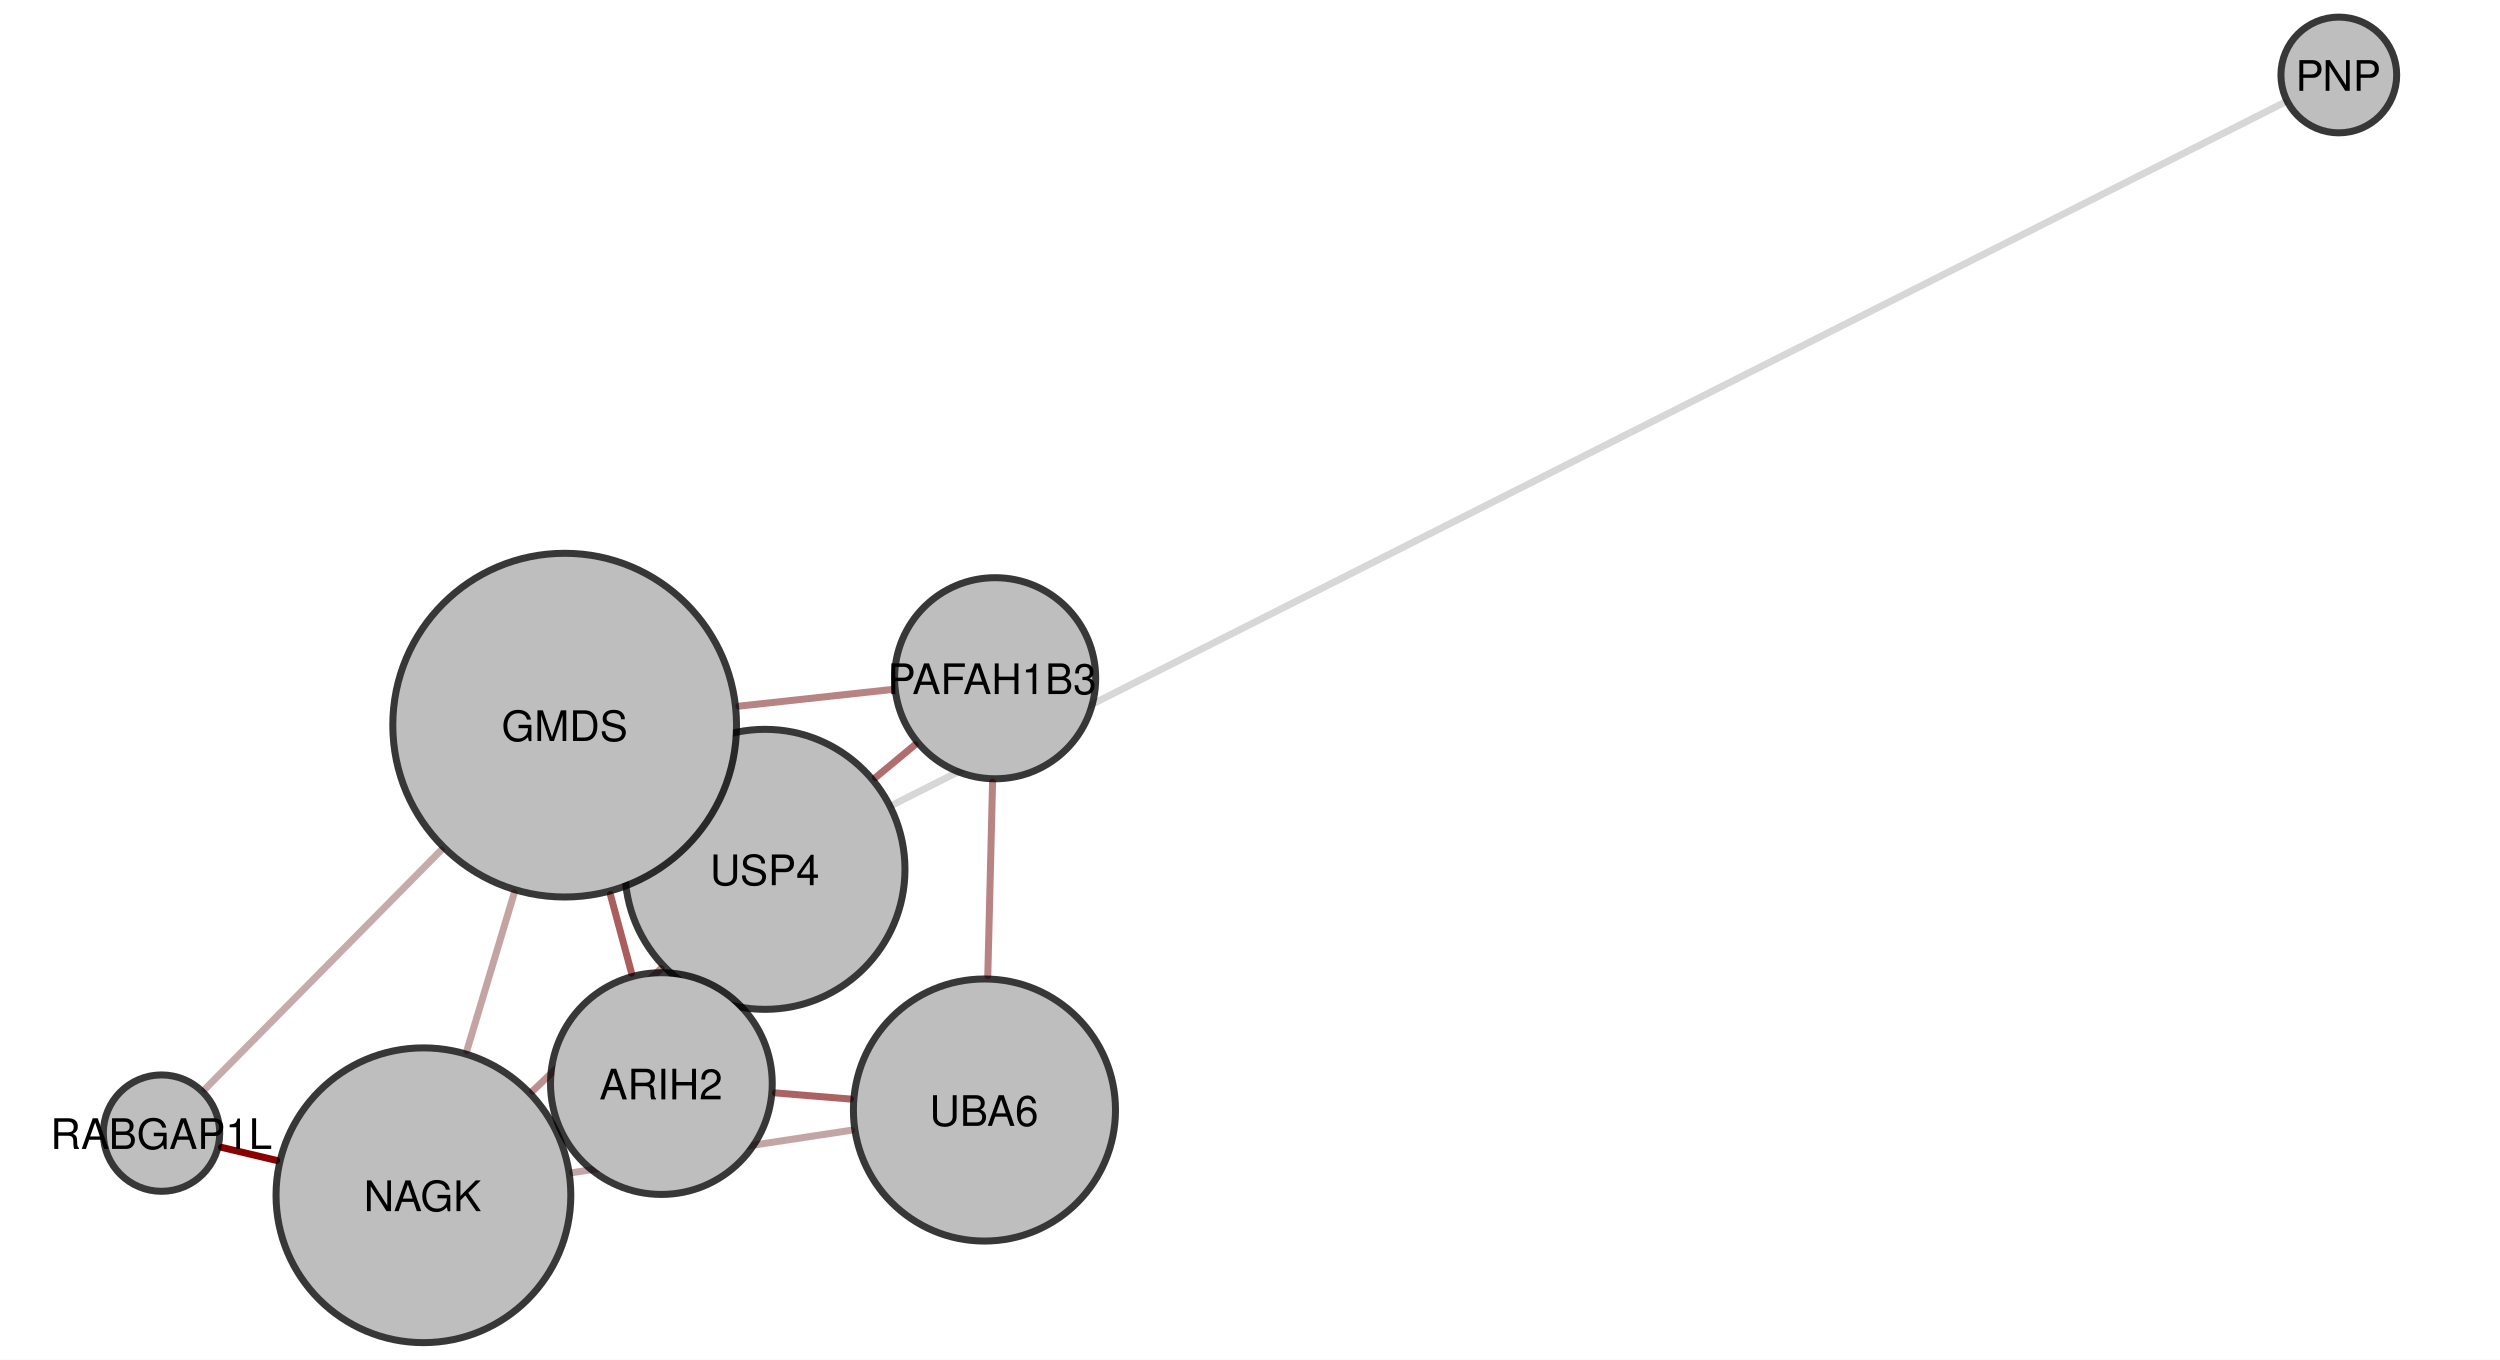
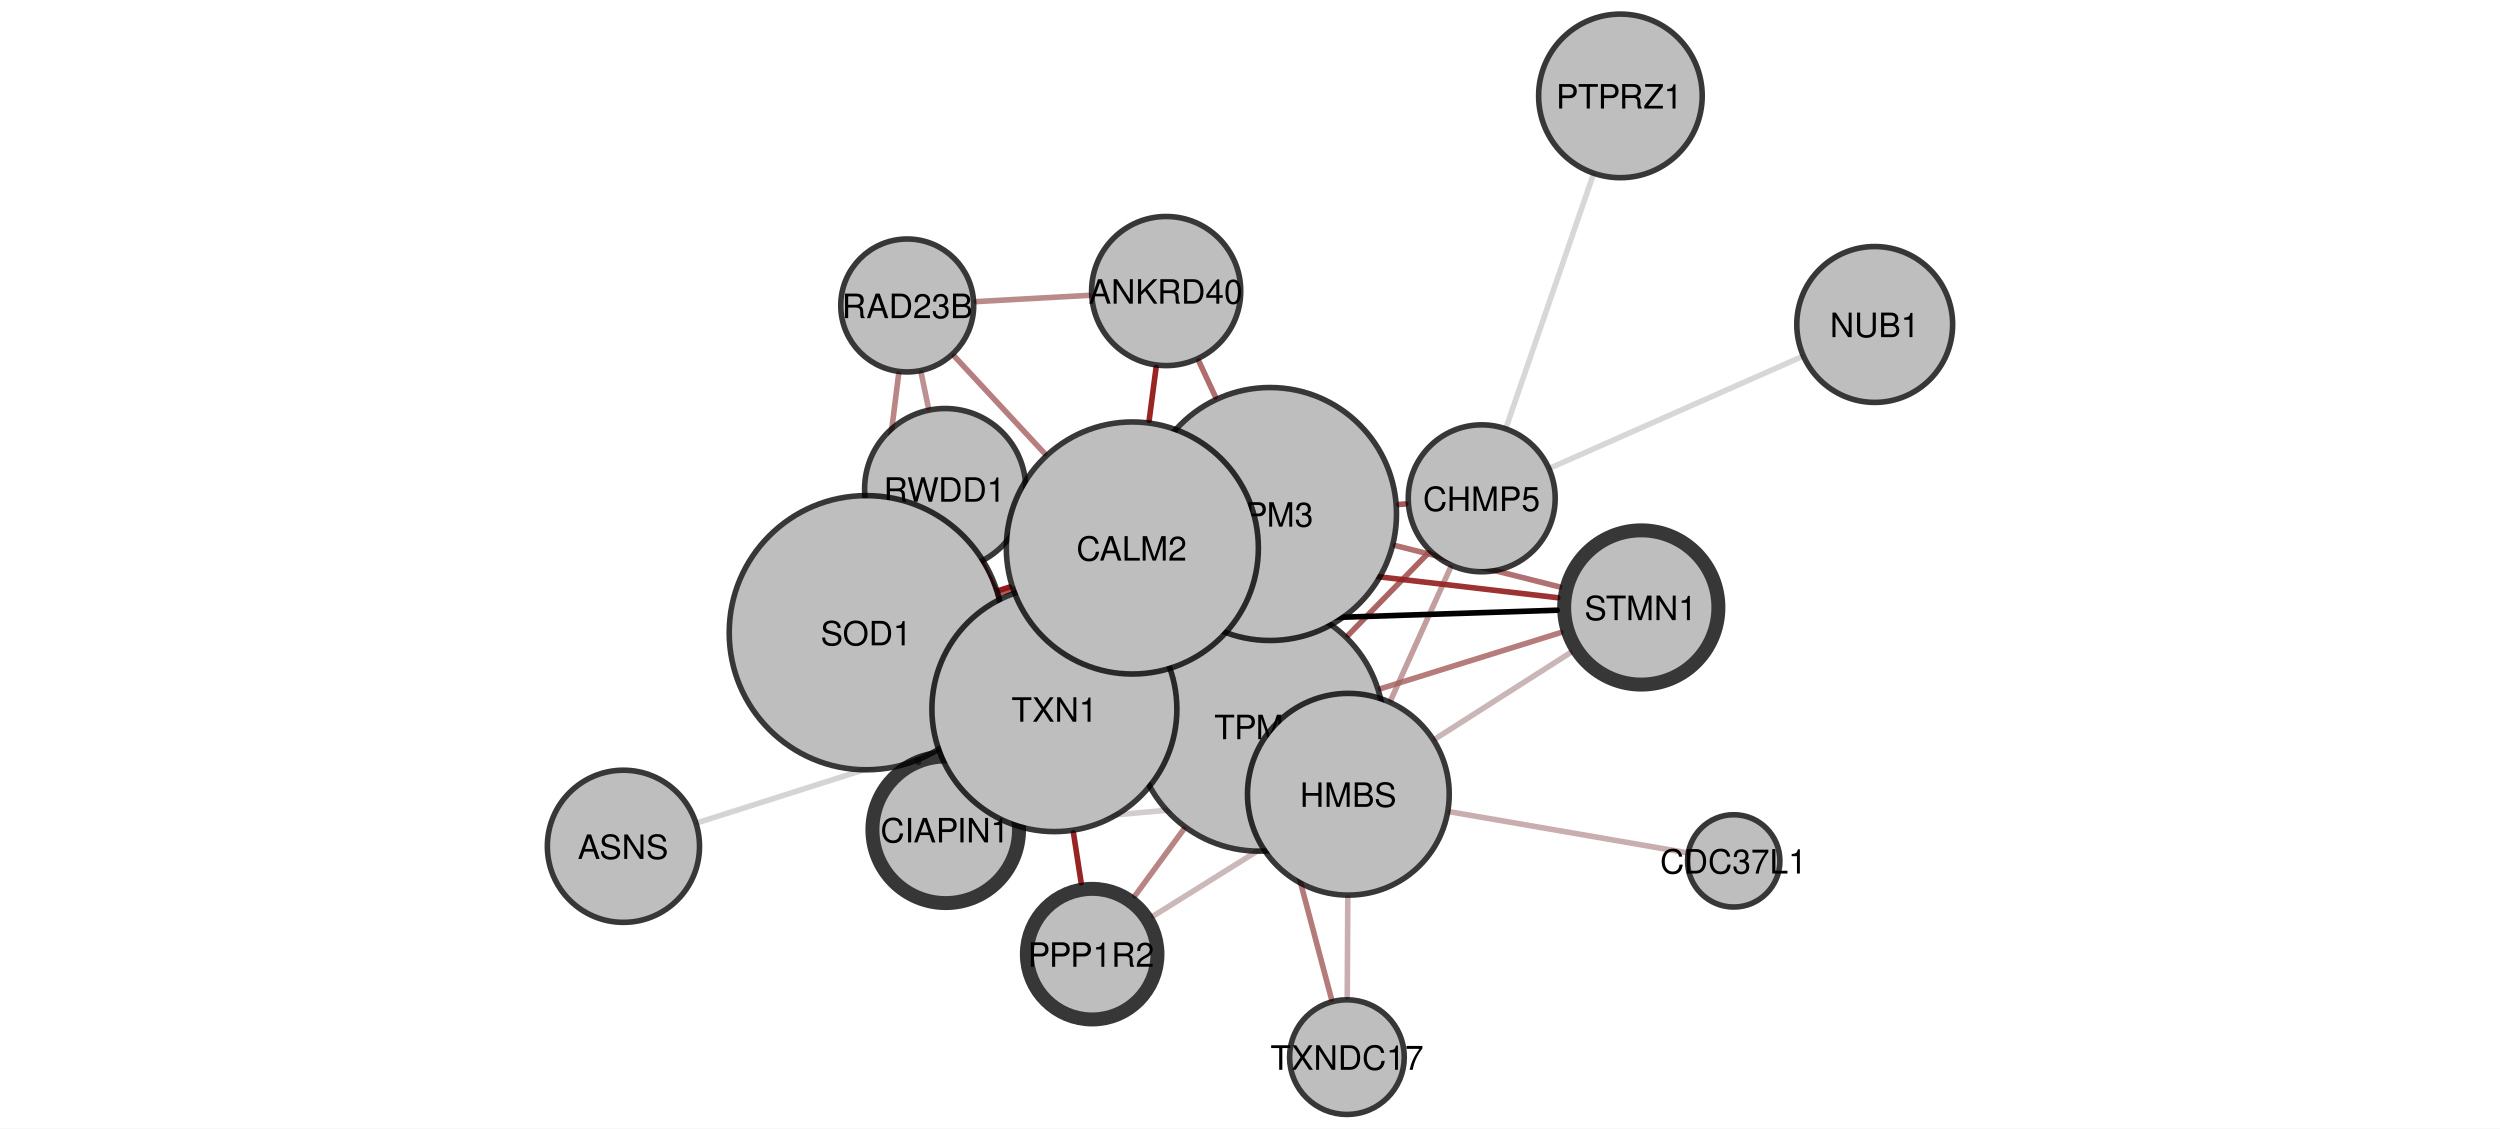
- <svg xmlns="http://www.w3.org/2000/svg" version="1.1" baseProfile="full" x="0px" y="0px" width="877px" height="477px" viewBox="0 0 877 477">
+ <svg xmlns="http://www.w3.org/2000/svg" version="1.1" baseProfile="full" x="0px" y="0px" width="1513px" height="683px" viewBox="0 0 1513 683">
  <g stroke-linejoin="miter" stroke-dashoffset="0" stroke-dasharray="none" stroke-width="1" stroke-miterlimit="10" stroke-linecap="square">
    <g fill-opacity="1" fill-rule="nonzero" stroke="none" fill="#ffffff">
-       <path d="M 0 0 L 877 0 L 877 477 L 0 477 L 0 0 z" />
-     </g>
-     <g transform="matrix(1.23036, 0, 0, 1.23036, 302.3176, 301.235)">
+       <path d="M 0 0 L 1513 0 L 1513 683 L 0 683 L 0 0 z" />
+     </g>
+     <g transform="matrix(1.693145, 0, 0, 1.693145, 750.0835, 372.6885)">
+       <g stroke-linejoin="round" stroke-width="2" stroke-linecap="round" fill="none" stroke-opacity="0.812" stroke="#a45b5b">
+         <path d="M 32.913 136.971 L 18.726 83.596" />
+       </g>
+     </g>
+     <g transform="matrix(1.693145, 0, 0, 1.693145, 750.0835, 372.6885)">
+       <g stroke-linejoin="round" stroke-width="2" stroke-linecap="round" fill="none" stroke-opacity="0.71" stroke="#b18d8d">
+         <path d="M 38.552 136.25 L 38.746 100.832" />
+       </g>
+     </g>
+     <g transform="matrix(1.693145, 0, 0, 1.693145, 750.0835, 372.6885)">
+       <g stroke-linejoin="round" stroke-width="2" stroke-linecap="round" fill="none" stroke-opacity="0.851" stroke="#9e4848">
+         <path d="M 67.578 -22.488 L 38.828 6.984" />
+       </g>
+     </g>
+     <g transform="matrix(1.693145, 0, 0, 1.693145, 750.0835, 372.6885)">
+       <g stroke-linejoin="round" stroke-width="2" stroke-linecap="round" fill="none" stroke-opacity="0.608" stroke="#bebdbd">
+         <path d="M 111.544 -53.029 L 200.699 -92.464" />
+       </g>
+     </g>
+     <g transform="matrix(1.693145, 0, 0, 1.693145, 750.0835, 372.6885)">
+       <g stroke-linejoin="round" stroke-width="2" stroke-linecap="round" fill="none" stroke-opacity="0.741" stroke="#ad7d7d">
+         <path d="M 75.414 -17.148 L 54.172 29.995" />
+       </g>
+     </g>
+     <g transform="matrix(1.693145, 0, 0, 1.693145, 750.0835, 372.6885)">
+       <g stroke-linejoin="round" stroke-width="2" stroke-linecap="round" fill="none" stroke-opacity="0.871" stroke="#9c3e3e">
+         <path d="M 59.427 -39.984 L 57.029 -39.806" />
+       </g>
+     </g>
+     <g transform="matrix(1.693145, 0, 0, 1.693145, 750.0835, 372.6885)">
+       <g stroke-linejoin="round" stroke-width="2" stroke-linecap="round" fill="none" stroke-opacity="0.608" stroke="#bebebe">
+         <path d="M 95.496 -67.774 L 126.337 -157.253" />
+       </g>
+     </g>
+     <g transform="matrix(1.693145, 0, 0, 1.693145, 750.0835, 372.6885)">
+       <g stroke-linejoin="round" stroke-width="2" stroke-linecap="round" fill="none" stroke-opacity="0.808" stroke="#a45d5d">
+         <path d="M 50.508 26.037 L 114.944 5.961" />
+       </g>
+     </g>
+     <g transform="matrix(1.693145, 0, 0, 1.693145, 750.0835, 372.6885)">
+       <g stroke-linejoin="round" stroke-width="2" stroke-linecap="round" fill="none" stroke-opacity="0.765" stroke="#a97171">
+         <path d="M 9.37 -5.897 L 8.564 9.768" />
+       </g>
+     </g>
+     <g transform="matrix(1.693145, 0, 0, 1.693145, 750.0835, 372.6885)">
+       <g stroke-linejoin="round" stroke-width="2" stroke-linecap="round" fill="none" stroke-opacity="0.871" stroke="#9c3f3f">
+         <path d="M -38.349 35.721 L -21.511 37.154" />
+       </g>
+     </g>
+     <g transform="matrix(1.693145, 0, 0, 1.693145, 750.0835, 372.6885)">
+       <g stroke-linejoin="round" stroke-width="2" stroke-linecap="round" fill="none" stroke-opacity="0.835" stroke="#a04f4f">
+         <path d="M -19.327 2.443 L -11.615 13.311" />
+       </g>
+     </g>
+     <g transform="matrix(1.693145, 0, 0, 1.693145, 750.0835, 372.6885)">
+       <g stroke-linejoin="round" stroke-width="2" stroke-linecap="round" fill="none" stroke-opacity="0.827" stroke="#a15353">
+         <path d="M -37.266 28.999 L -84.729 17.657" />
+       </g>
+     </g>
+     <g transform="matrix(1.693145, 0, 0, 1.693145, 750.0835, 372.6885)">
+       <g stroke-linejoin="round" stroke-width="2" stroke-linecap="round" fill="none" stroke-opacity="0.792" stroke="#a66464">
+         <path d="M -37.348 100.1 L -19.902 76.309" />
+       </g>
+     </g>
+     <g transform="matrix(1.693145, 0, 0, 1.693145, 750.0835, 372.6885)">
+       <g stroke-linejoin="round" stroke-width="2" stroke-linecap="round" fill="none" stroke-opacity="0.898" stroke="#983131">
+         <path d="M -23.327 -5.377 L -32.926 3.309" />
+       </g>
+     </g>
+     <g transform="matrix(1.693145, 0, 0, 1.693145, 750.0835, 372.6885)">
+       <g stroke-linejoin="round" stroke-width="2" stroke-linecap="round" fill="none" stroke-opacity="0.878" stroke="#9b3b3b">
+         <path d="M -33.929 -25.313 L 6.444 -35.277" />
+       </g>
+     </g>
+     <g transform="matrix(1.693145, 0, 0, 1.693145, 750.0835, 372.6885)">
+       <g stroke-linejoin="round" stroke-width="2" stroke-linecap="round" fill="none" stroke-opacity="0.863" stroke="#9d4343">
+         <path d="M -33.399 -23.351 L -85.39 -8.066" />
+       </g>
+     </g>
+     <g transform="matrix(1.693145, 0, 0, 1.693145, 750.0835, 372.6885)">
      <g stroke-linejoin="round" stroke-width="2" stroke-linecap="round" fill="none" stroke-opacity="0.835" stroke="#a05050">
-         <path d="M 15.195 -32.506 L 3.874 -23.107" />
-       </g>
-     </g>
-     <g transform="matrix(1.23036, 0, 0, 1.23036, 302.3176, 301.235)">
-       <g stroke-linejoin="round" stroke-width="2" stroke-linecap="round" fill="none" stroke-opacity="0.796" stroke="#a56363">
-         <path d="M -35.013 -43.497 L 8.529 -48.242" />
-       </g>
-     </g>
-     <g transform="matrix(1.23036, 0, 0, 1.23036, 302.3176, 301.235)">
-       <g stroke-linejoin="round" stroke-width="2" stroke-linecap="round" fill="none" stroke-opacity="0.796" stroke="#a66464">
-         <path d="M 35.922 33.304 L 37.287 -21.798" />
-       </g>
-     </g>
-     <g transform="matrix(1.23036, 0, 0, 1.23036, 302.3176, 301.235)">
-       <g stroke-linejoin="round" stroke-width="2" stroke-linecap="round" fill="none" stroke-opacity="0.608" stroke="#bebebe">
-         <path d="M 8.921 -15.407 L 405.504 -215.573" />
-       </g>
-     </g>
-     <g transform="matrix(1.23036, 0, 0, 1.23036, 302.3176, 301.235)">
-       <g stroke-linejoin="round" stroke-width="2" stroke-linecap="round" fill="none" stroke-opacity="0.902" stroke="#982f2f">
-         <path d="M -42.946 34.751 L -45.421 39.87" />
-       </g>
-     </g>
-     <g transform="matrix(1.23036, 0, 0, 1.23036, 302.3176, 301.235)">
-       <g stroke-linejoin="round" stroke-width="2" stroke-linecap="round" fill="none" stroke-opacity="0.773" stroke="#a96f6f">
-         <path d="M -93.863 66.256 L -57.212 31.281" />
-       </g>
-     </g>
-     <g transform="matrix(1.23036, 0, 0, 1.23036, 302.3176, 301.235)">
-       <g stroke-linejoin="round" stroke-width="2" stroke-linecap="round" fill="none" stroke-opacity="0.718" stroke="#b08a8a">
-         <path d="M -119.863 -2.515 L -187.297 65.726" />
-       </g>
-     </g>
-     <g transform="matrix(1.23036, 0, 0, 1.23036, 302.3176, 301.235)">
-       <g stroke-linejoin="round" stroke-width="2" stroke-linecap="round" fill="none" stroke-opacity="0.863" stroke="#9d4343">
-         <path d="M -65.637 32.626 L -71.691 10.193" />
-       </g>
-     </g>
-     <g transform="matrix(1.23036, 0, 0, 1.23036, 302.3176, 301.235)">
-       <g stroke-linejoin="round" stroke-width="2" stroke-linecap="round" fill="none" stroke-opacity="0.733" stroke="#ae8282">
-         <path d="M -112.609 54.755 L -99.105 9.805" />
-       </g>
-     </g>
-     <g transform="matrix(1.23036, 0, 0, 1.23036, 302.3176, 301.235)">
-       <g stroke-linejoin="round" stroke-width="2" stroke-linecap="round" fill="none" stroke-opacity="0.729" stroke="#ae8484">
-         <path d="M -82.454 89.496 L -2.956 77.418" />
-       </g>
-     </g>
-     <g transform="matrix(1.23036, 0, 0, 1.23036, 302.3176, 301.235)">
+         <path d="M -14.501 -91.016 L -8.57 -78.282" />
+       </g>
+     </g>
+     <g transform="matrix(1.693145, 0, 0, 1.693145, 750.0835, 372.6885)">
+       <g stroke-linejoin="round" stroke-width="2" stroke-linecap="round" fill="none" stroke-opacity="0.827" stroke="#a15454">
+         <path d="M 114.492 -10.321 L 55.758 -25.106" />
+       </g>
+     </g>
+     <g transform="matrix(1.693145, 0, 0, 1.693145, 750.0835, 372.6885)">
+       <g stroke-linejoin="round" stroke-width="2" stroke-linecap="round" fill="none" stroke-opacity="0.663" stroke="#b7a4a4">
+         <path d="M 28.971 28.093 L 23.386 8.122" />
+       </g>
+     </g>
+     <g transform="matrix(1.693145, 0, 0, 1.693145, 750.0835, 372.6885)">
+       <g stroke-linejoin="round" stroke-width="2" stroke-linecap="round" fill="none" stroke-opacity="0.69" stroke="#b39595">
+         <path d="M 118.298 13.182 L 70.192 43.856" />
+       </g>
+     </g>
+     <g transform="matrix(1.693145, 0, 0, 1.693145, 750.0835, 372.6885)">
+       <g stroke-linejoin="round" stroke-width="2" stroke-linecap="round" fill="none" stroke-opacity="0.929" stroke="#942323">
+         <path d="M 113.786 -6.472 L 7.474 -18.897" />
+       </g>
+     </g>
+     <g transform="matrix(1.693145, 0, 0, 1.693145, 750.0835, 372.6885)">
+       <g stroke-linejoin="round" stroke-width="2" stroke-linecap="round" fill="none" stroke-opacity="1" stroke="#000000">
+         <path d="M -83.386 4.41 L 113.599 -2.004" />
+       </g>
+     </g>
+     <g transform="matrix(1.693145, 0, 0, 1.693145, 750.0835, 372.6885)">
+       <g stroke-linejoin="round" stroke-width="2" stroke-linecap="round" fill="none" stroke-opacity="0.78" stroke="#a76a6a">
+         <path d="M -53.783 -114.546 L -94.01 -112.307" />
+       </g>
+     </g>
+     <g transform="matrix(1.693145, 0, 0, 1.693145, 750.0835, 372.6885)">
+       <g stroke-linejoin="round" stroke-width="2" stroke-linecap="round" fill="none" stroke-opacity="0.949" stroke="#921919">
+         <path d="M -29.783 -88.667 L -32.253 -69.897" />
+       </g>
+     </g>
+     <g transform="matrix(1.693145, 0, 0, 1.693145, 750.0835, 372.6885)">
+       <g stroke-linejoin="round" stroke-width="2" stroke-linecap="round" fill="none" stroke-opacity="0.776" stroke="#a86c6c">
+         <path d="M 3.356 53.474 L -23.116 45.809" />
+       </g>
+     </g>
+     <g transform="matrix(1.693145, 0, 0, 1.693145, 750.0835, 372.6885)">
+       <g stroke-linejoin="round" stroke-width="2" stroke-linecap="round" fill="none" stroke-opacity="0.722" stroke="#af8787">
+         <path d="M 3.815 52.005 L -85.951 21.924" />
+       </g>
+     </g>
+     <g transform="matrix(1.693145, 0, 0, 1.693145, 750.0835, 372.6885)">
+       <g stroke-linejoin="round" stroke-width="2" stroke-linecap="round" fill="none" stroke-opacity="0.686" stroke="#b49898">
+         <path d="M -30.707 107.256 L 7.515 83.399" />
+       </g>
+     </g>
+     <g transform="matrix(1.693145, 0, 0, 1.693145, 750.0835, 372.6885)">
+       <g stroke-linejoin="round" stroke-width="2" stroke-linecap="round" fill="none" stroke-opacity="0.71" stroke="#b18d8d">
+         <path d="M 159.453 84.617 L 75.462 70.092" />
+       </g>
+     </g>
+     <g transform="matrix(1.693145, 0, 0, 1.693145, 750.0835, 372.6885)">
+       <g stroke-linejoin="round" stroke-width="2" stroke-linecap="round" fill="none" stroke-opacity="0.639" stroke="#baafaf">
+         <path d="M -76.375 73.954 L 2.038 67.035" />
+       </g>
+     </g>
+     <g transform="matrix(1.693145, 0, 0, 1.693145, 750.0835, 372.6885)">
+       <g stroke-linejoin="round" stroke-width="2" stroke-linecap="round" fill="none" stroke-opacity="0.804" stroke="#a45f5f">
+         <path d="M -101.887 -92.785 L -69.591 -57.992" />
+       </g>
+     </g>
+     <g transform="matrix(1.693145, 0, 0, 1.693145, 750.0835, 372.6885)">
+       <g stroke-linejoin="round" stroke-width="2" stroke-linecap="round" fill="none" stroke-opacity="0.788" stroke="#a66666">
+         <path d="M -121.804 -86.363 L -127.155 -43.577" />
+       </g>
+     </g>
+     <g transform="matrix(1.693145, 0, 0, 1.693145, 750.0835, 372.6885)">
+       <g stroke-linejoin="round" stroke-width="2" stroke-linecap="round" fill="none" stroke-opacity="0.769" stroke="#a97070">
+         <path d="M -111.196 -74.48 L -113.719 -86.684" />
+       </g>
+     </g>
+     <g transform="matrix(1.693145, 0, 0, 1.693145, 750.0835, 372.6885)">
+       <g stroke-linejoin="round" stroke-width="2" stroke-linecap="round" fill="none" stroke-opacity="0.922" stroke="#952626">
+         <path d="M -91.912 -18.593 L -86.038 -6.756" />
+       </g>
+     </g>
+     <g transform="matrix(1.693145, 0, 0, 1.693145, 750.0835, 372.6885)">
+       <g stroke-linejoin="round" stroke-width="2" stroke-linecap="round" fill="none" stroke-opacity="0.875" stroke="#9b3c3c">
+         <path d="M -76.731 -36.346 L -82.189 -38.063" />
+       </g>
+     </g>
+     <g transform="matrix(1.693145, 0, 0, 1.693145, 750.0835, 372.6885)">
+       <g stroke-linejoin="round" stroke-width="2" stroke-linecap="round" fill="none" stroke-opacity="0.867" stroke="#9c4141">
+         <path d="M -119.514 -19.168 L -109.285 -37.786" />
+       </g>
+     </g>
+     <g transform="matrix(1.693145, 0, 0, 1.693145, 750.0835, 372.6885)">
+       <g stroke-linejoin="round" stroke-width="2" stroke-linecap="round" fill="none" stroke-opacity="0.835" stroke="#a15050">
+         <path d="M -115.7 49.853 L -114.669 52.412" />
+       </g>
+     </g>
+     <g transform="matrix(1.693145, 0, 0, 1.693145, 750.0835, 372.6885)">
      <g stroke-linejoin="round" stroke-width="2" stroke-linecap="round" fill="none" stroke-opacity="1" stroke="#8b0000">
-         <path d="M -166.848 86.026 L -182.545 82.301" />
-       </g>
-     </g>
-     <g transform="matrix(1.23036, 0, 0, 1.23036, 302.3176, 301.235)">
-       <g stroke-linejoin="round" stroke-width="2" stroke-linecap="round" fill="none" stroke-opacity="0.851" stroke="#9e4747">
-         <path d="M -24.638 66.773 L -3.263 68.524" />
-       </g>
-     </g>
-     <g transform="matrix(1.23036, 0, 0, 1.23036, 302.3176, 301.235)">
-       <g stroke-linejoin="round" stroke-width="4" stroke-linecap="round" fill="none" stroke-opacity="0.784" stroke="#000000">
-         <path d="M 65.688 -51.456 C 65.688 -36.176 53.301 -23.789 38.021 -23.789 C 22.741 -23.789 10.354 -36.176 10.354 -51.456 C 10.354 -66.736 22.741 -79.123 38.021 -79.123 C 53.301 -79.123 65.688 -66.736 65.688 -51.456 z" />
-       </g>
-     </g>
-     <g transform="matrix(1.23036, 0, 0, 1.23036, 302.3176, 301.235)">
-       <g fill-opacity="1" fill-rule="nonzero" stroke="none" fill="#bebebe">
-         <path d="M 65.688 -51.456 C 65.688 -36.176 53.301 -23.789 38.021 -23.789 C 22.741 -23.789 10.354 -36.176 10.354 -51.456 C 10.354 -66.736 22.741 -79.123 38.021 -79.123 C 53.301 -79.123 65.688 -66.736 65.688 -51.456 z" />
-       </g>
-     </g>
-     <g transform="matrix(1.23036, 0, 0, 1.23036, 311.3504, 243.484)">
-       <text fill-opacity="1" font-style="normal" font-family="Helvetica" font-weight="normal" stroke="none" fill="#000000" font-size="12" x="0" y="0">PAFAH1B3</text>
-     </g>
-     <g transform="matrix(1.23036, 0, 0, 1.23036, 302.3176, 301.235)">
-       <g stroke-linejoin="round" stroke-width="4" stroke-linecap="round" fill="none" stroke-opacity="0.784" stroke="#000000">
-         <path d="M 11.31 3.031 C 11.31 24.525 -6.115 41.95 -27.609 41.95 C -49.104 41.95 -66.529 24.525 -66.529 3.031 C -66.529 -18.464 -49.104 -35.889 -27.609 -35.889 C -6.115 -35.889 11.31 -18.464 11.31 3.031 z" />
-       </g>
-     </g>
-     <g transform="matrix(1.23036, 0, 0, 1.23036, 302.3176, 301.235)">
-       <g fill-opacity="1" fill-rule="nonzero" stroke="none" fill="#bebebe">
-         <path d="M 11.31 3.031 C 11.31 24.525 -6.115 41.95 -27.609 41.95 C -49.104 41.95 -66.529 24.525 -66.529 3.031 C -66.529 -18.464 -49.104 -35.889 -27.609 -35.889 C -6.115 -35.889 11.31 -18.464 11.31 3.031 z" />
-       </g>
-     </g>
-     <g transform="matrix(1.23036, 0, 0, 1.23036, 249.0638, 310.5219)">
-       <text fill-opacity="1" font-style="normal" font-family="Helvetica" font-weight="normal" stroke="none" fill="#000000" font-size="12" x="0" y="0">USP4</text>
-     </g>
-     <g transform="matrix(1.23036, 0, 0, 1.23036, 302.3176, 301.235)">
-       <g stroke-linejoin="round" stroke-width="4" stroke-linecap="round" fill="none" stroke-opacity="0.784" stroke="#000000">
-         <path d="M -36.719 -38.08 C -36.719 -11.571 -58.209 9.92 -84.719 9.92 C -111.229 9.92 -132.719 -11.571 -132.719 -38.08 C -132.719 -64.59 -111.229 -86.08 -84.719 -86.08 C -58.209 -86.08 -36.719 -64.59 -36.719 -38.08 z" />
-       </g>
-     </g>
-     <g transform="matrix(1.23036, 0, 0, 1.23036, 302.3176, 301.235)">
-       <g fill-opacity="1" fill-rule="nonzero" stroke="none" fill="#bebebe">
-         <path d="M -36.719 -38.08 C -36.719 -11.571 -58.209 9.92 -84.719 9.92 C -111.229 9.92 -132.719 -11.571 -132.719 -38.08 C -132.719 -64.59 -111.229 -86.08 -84.719 -86.08 C -58.209 -86.08 -36.719 -64.59 -36.719 -38.08 z" />
-       </g>
-     </g>
-     <g transform="matrix(1.23036, 0, 0, 1.23036, 175.9362, 259.9407)">
-       <text fill-opacity="1" font-style="normal" font-family="Helvetica" font-weight="normal" stroke="none" fill="#000000" font-size="12" x="0" y="0">GMDS</text>
-     </g>
-     <g transform="matrix(1.23036, 0, 0, 1.23036, 302.3176, 301.235)">
-       <g stroke-linejoin="round" stroke-width="4" stroke-linecap="round" fill="none" stroke-opacity="0.784" stroke="#000000">
-         <path d="M -83.966 95.958 C -83.966 118.613 -102.332 136.98 -124.988 136.98 C -147.644 136.98 -166.01 118.613 -166.01 95.958 C -166.01 73.302 -147.644 54.936 -124.988 54.936 C -102.332 54.936 -83.966 73.302 -83.966 95.958 z" />
-       </g>
-     </g>
-     <g transform="matrix(1.23036, 0, 0, 1.23036, 302.3176, 301.235)">
-       <g fill-opacity="1" fill-rule="nonzero" stroke="none" fill="#bebebe">
-         <path d="M -83.966 95.958 C -83.966 118.613 -102.332 136.98 -124.988 136.98 C -147.644 136.98 -166.01 118.613 -166.01 95.958 C -166.01 73.302 -147.644 54.936 -124.988 54.936 C -102.332 54.936 -83.966 73.302 -83.966 95.958 z" />
-       </g>
-     </g>
-     <g transform="matrix(1.23036, 0, 0, 1.23036, 127.6168, 424.8556)">
-       <text fill-opacity="1" font-style="normal" font-family="Helvetica" font-weight="normal" stroke="none" fill="#000000" font-size="12" x="0" y="0">NAGK</text>
-     </g>
-     <g transform="matrix(1.23036, 0, 0, 1.23036, 302.3176, 301.235)">
-       <g stroke-linejoin="round" stroke-width="4" stroke-linecap="round" fill="none" stroke-opacity="0.784" stroke="#000000">
-         <path d="M -26.53 64.111 C -26.53 81.017 -40.235 94.722 -57.14 94.722 C -74.046 94.722 -87.751 81.017 -87.751 64.111 C -87.751 47.205 -74.046 33.5 -57.14 33.5 C -40.235 33.5 -26.53 47.205 -26.53 64.111 z" />
-       </g>
-     </g>
-     <g transform="matrix(1.23036, 0, 0, 1.23036, 302.3176, 301.235)">
-       <g fill-opacity="1" fill-rule="nonzero" stroke="none" fill="#bebebe">
-         <path d="M -26.53 64.111 C -26.53 81.017 -40.235 94.722 -57.14 94.722 C -74.046 94.722 -87.751 81.017 -87.751 64.111 C -87.751 47.205 -74.046 33.5 -57.14 33.5 C -40.235 33.5 -26.53 47.205 -26.53 64.111 z" />
-       </g>
-     </g>
-     <g transform="matrix(1.23036, 0, 0, 1.23036, 210.2715, 385.6724)">
-       <text fill-opacity="1" font-style="normal" font-family="Helvetica" font-weight="normal" stroke="none" fill="#000000" font-size="12" x="0" y="0">ARIH2</text>
-     </g>
-     <g transform="matrix(1.23036, 0, 0, 1.23036, 302.3176, 301.235)">
-       <g stroke-linejoin="round" stroke-width="4" stroke-linecap="round" fill="none" stroke-opacity="0.784" stroke="#000000">
-         <path d="M 436.627 -223.458 C 436.627 -214.897 429.687 -207.958 421.127 -207.958 C 412.566 -207.958 405.627 -214.897 405.627 -223.458 C 405.627 -232.018 412.566 -238.958 421.127 -238.958 C 429.687 -238.958 436.627 -232.018 436.627 -223.458 z" />
-       </g>
-     </g>
-     <g transform="matrix(1.23036, 0, 0, 1.23036, 302.3176, 301.235)">
-       <g fill-opacity="1" fill-rule="nonzero" stroke="none" fill="#bebebe">
-         <path d="M 436.627 -223.458 C 436.627 -214.897 429.687 -207.958 421.127 -207.958 C 412.566 -207.958 405.627 -214.897 405.627 -223.458 C 405.627 -232.018 412.566 -238.958 421.127 -238.958 C 429.687 -238.958 436.627 -232.018 436.627 -223.458 z" />
-       </g>
-     </g>
-     <g transform="matrix(1.23036, 0, 0, 1.23036, 805.2759, 31.85957)">
-       <text fill-opacity="1" font-style="normal" font-family="Helvetica" font-weight="normal" stroke="none" fill="#000000" font-size="12" x="0" y="0">PNP</text>
-     </g>
-     <g transform="matrix(1.23036, 0, 0, 1.23036, 302.3176, 301.235)">
-       <g stroke-linejoin="round" stroke-width="4" stroke-linecap="round" fill="none" stroke-opacity="0.784" stroke="#000000">
-         <path d="M -184.07 78.24 C -184.07 86.852 -191.052 93.833 -199.663 93.833 C -208.275 93.833 -215.256 86.852 -215.256 78.24 C -215.256 69.628 -208.275 62.647 -199.663 62.647 C -191.052 62.647 -184.07 69.628 -184.07 78.24 z" />
-       </g>
-     </g>
-     <g transform="matrix(1.23036, 0, 0, 1.23036, 302.3176, 301.235)">
-       <g fill-opacity="1" fill-rule="nonzero" stroke="none" fill="#bebebe">
-         <path d="M -184.07 78.24 C -184.07 86.852 -191.052 93.833 -199.663 93.833 C -208.275 93.833 -215.256 86.852 -215.256 78.24 C -215.256 69.628 -208.275 62.647 -199.663 62.647 C -191.052 62.647 -184.07 69.628 -184.07 78.24 z" />
-       </g>
-     </g>
-     <g transform="matrix(1.23036, 0, 0, 1.23036, 17.67995, 403.0563)">
-       <text fill-opacity="1" font-style="normal" font-family="Helvetica" font-weight="normal" stroke="none" fill="#000000" font-size="12" x="0" y="0">RABGAP1L</text>
-     </g>
-     <g transform="matrix(1.23036, 0, 0, 1.23036, 302.3176, 301.235)">
-       <g stroke-linejoin="round" stroke-width="4" stroke-linecap="round" fill="none" stroke-opacity="0.784" stroke="#000000">
-         <path d="M 71.335 71.655 C 71.335 91.738 55.055 108.018 34.972 108.018 C 14.889 108.018 -1.391 91.738 -1.391 71.655 C -1.391 51.573 14.889 35.292 34.972 35.292 C 55.055 35.292 71.335 51.573 71.335 71.655 z" />
-       </g>
-     </g>
-     <g transform="matrix(1.23036, 0, 0, 1.23036, 302.3176, 301.235)">
-       <g fill-opacity="1" fill-rule="nonzero" stroke="none" fill="#bebebe">
-         <path d="M 71.335 71.655 C 71.335 91.738 55.055 108.018 34.972 108.018 C 14.889 108.018 -1.391 91.738 -1.391 71.655 C -1.391 51.573 14.889 35.292 34.972 35.292 C 55.055 35.292 71.335 51.573 71.335 71.655 z" />
-       </g>
-     </g>
-     <g transform="matrix(1.23036, 0, 0, 1.23036, 326.0612, 394.9552)">
-       <text fill-opacity="1" font-style="normal" font-family="Helvetica" font-weight="normal" stroke="none" fill="#000000" font-size="12" x="0" y="0">UBA6</text>
+         <path d="M -107.616 16.498 L -87.038 24.86" />
+       </g>
+     </g>
+     <g transform="matrix(1.693145, 0, 0, 1.693145, 750.0835, 372.6885)">
+       <g stroke-linejoin="round" stroke-width="2" stroke-linecap="round" fill="none" stroke-opacity="0.961" stroke="#901212">
+         <path d="M -82.141 -10.272 L -85.716 -9.133" />
+       </g>
+     </g>
+     <g transform="matrix(1.693145, 0, 0, 1.693145, 750.0835, 372.6885)">
+       <g stroke-linejoin="round" stroke-width="2" stroke-linecap="round" fill="none" stroke-opacity="0.878" stroke="#9b3a3a">
+         <path d="M -85.759 55.148 L -96.099 66.629" />
+       </g>
+     </g>
+     <g transform="matrix(1.693145, 0, 0, 1.693145, 750.0835, 372.6885)">
+       <g stroke-linejoin="round" stroke-width="2" stroke-linecap="round" fill="none" stroke-opacity="0.839" stroke="#a04d4d">
+         <path d="M -89.119 52.545 L -63.69 14.149" />
+       </g>
+     </g>
+     <g transform="matrix(1.693145, 0, 0, 1.693145, 750.0835, 372.6885)">
+       <g stroke-linejoin="round" stroke-width="2" stroke-linecap="round" fill="none" stroke-opacity="0.62" stroke="#bcb8b8">
+         <path d="M -193.304 73.831 L -108.801 46.937" />
+       </g>
+     </g>
+     <g transform="matrix(1.693145, 0, 0, 1.693145, 750.0835, 372.6885)">
+       <g stroke-linejoin="round" stroke-width="2" stroke-linecap="round" fill="none" stroke-opacity="0.949" stroke="#921818">
+         <path d="M -56.566 95.399 L -59.308 77.613" />
+       </g>
+     </g>
+     <g transform="matrix(1.693145, 0, 0, 1.693145, 750.0835, 372.6885)">
+       <g stroke-linejoin="round" stroke-width="4" stroke-linecap="round" fill="none" stroke-opacity="0.784" stroke="#000000">
+         <path d="M 57.93 157.746 C 57.93 168.513 49.202 177.241 38.435 177.241 C 27.667 177.241 18.939 168.513 18.939 157.746 C 18.939 146.979 27.667 138.25 38.435 138.25 C 49.202 138.25 57.93 146.979 57.93 157.746 z" />
+       </g>
+     </g>
+     <g transform="matrix(1.693145, 0, 0, 1.693145, 750.0835, 372.6885)">
+       <g fill-opacity="1" fill-rule="nonzero" stroke="none" fill="#bebebe">
+         <path d="M 57.93 157.746 C 57.93 168.513 49.202 177.241 38.435 177.241 C 27.667 177.241 18.939 168.513 18.939 157.746 C 18.939 146.979 27.667 138.25 38.435 138.25 C 49.202 138.25 57.93 146.979 57.93 157.746 z" />
+       </g>
+     </g>
+     <g transform="matrix(1.693145, 0, 0, 1.693145, 768.8684, 647.4238)">
+       <text fill-opacity="1" font-style="normal" font-family="Helvetica" font-weight="normal" stroke="none" fill="#000000" font-size="12" x="0" y="0">TXNDC17</text>
+     </g>
+     <g transform="matrix(1.693145, 0, 0, 1.693145, 750.0835, 372.6885)">
+       <g stroke-linejoin="round" stroke-width="4" stroke-linecap="round" fill="none" stroke-opacity="0.784" stroke="#000000">
+         <path d="M 111.874 -42.002 C 111.874 -28.051 100.564 -16.741 86.613 -16.741 C 72.662 -16.741 61.353 -28.051 61.353 -42.002 C 61.353 -55.953 72.662 -67.262 86.613 -67.262 C 100.564 -67.262 111.874 -55.953 111.874 -42.002 z" />
+       </g>
+     </g>
+     <g transform="matrix(1.693145, 0, 0, 1.693145, 750.0835, 372.6885)">
+       <g fill-opacity="1" fill-rule="nonzero" stroke="none" fill="#bebebe">
+         <path d="M 111.874 -42.002 C 111.874 -28.051 100.564 -16.741 86.613 -16.741 C 72.662 -16.741 61.353 -28.051 61.353 -42.002 C 61.353 -55.953 72.662 -67.262 86.613 -67.262 C 100.564 -67.262 111.874 -55.953 111.874 -42.002 z" />
+       </g>
+     </g>
+     <g transform="matrix(1.693145, 0, 0, 1.693145, 861.1711, 309.2227)">
+       <text fill-opacity="1" font-style="normal" font-family="Helvetica" font-weight="normal" stroke="none" fill="#000000" font-size="12" x="0" y="0">CHMP5</text>
+     </g>
+     <g transform="matrix(1.693145, 0, 0, 1.693145, 750.0835, 372.6885)">
+       <g stroke-linejoin="round" stroke-width="4" stroke-linecap="round" fill="none" stroke-opacity="0.784" stroke="#000000">
+         <path d="M 50.569 39.583 C 50.569 63.63 31.075 83.124 7.028 83.124 C -17.019 83.124 -36.513 63.63 -36.513 39.583 C -36.513 15.536 -17.019 -3.958 7.028 -3.958 C 31.075 -3.958 50.569 15.536 50.569 39.583 z" />
+       </g>
+     </g>
+     <g transform="matrix(1.693145, 0, 0, 1.693145, 750.0835, 372.6885)">
+       <g fill-opacity="1" fill-rule="nonzero" stroke="none" fill="#bebebe">
+         <path d="M 50.569 39.583 C 50.569 63.63 31.075 83.124 7.028 83.124 C -17.019 83.124 -36.513 63.63 -36.513 39.583 C -36.513 15.536 -17.019 -3.958 7.028 -3.958 C 31.075 -3.958 50.569 15.536 50.569 39.583 z" />
+       </g>
+     </g>
+     <g transform="matrix(1.693145, 0, 0, 1.693145, 734.8897, 447.3577)">
+       <text fill-opacity="1" font-style="normal" font-family="Helvetica" font-weight="normal" stroke="none" fill="#000000" font-size="12" x="0" y="0">TPM4</text>
+     </g>
+     <g transform="matrix(1.693145, 0, 0, 1.693145, 750.0835, 372.6885)">
+       <g stroke-linejoin="round" stroke-width="4" stroke-linecap="round" fill="none" stroke-opacity="0.784" stroke="#000000">
+         <path d="M 55.156 -36.387 C 55.156 -11.967 35.36 7.829 10.941 7.829 C -13.479 7.829 -33.275 -11.967 -33.275 -36.387 C -33.275 -60.806 -13.479 -80.602 10.941 -80.602 C 35.36 -80.602 55.156 -60.806 55.156 -36.387 z" />
+       </g>
+     </g>
+     <g transform="matrix(1.693145, 0, 0, 1.693145, 750.0835, 372.6885)">
+       <g fill-opacity="1" fill-rule="nonzero" stroke="none" fill="#bebebe">
+         <path d="M 55.156 -36.387 C 55.156 -11.967 35.36 7.829 10.941 7.829 C -13.479 7.829 -33.275 -11.967 -33.275 -36.387 C -33.275 -60.806 -13.479 -80.602 10.941 -80.602 C 35.36 -80.602 55.156 -60.806 55.156 -36.387 z" />
+       </g>
+     </g>
+     <g transform="matrix(1.693145, 0, 0, 1.693145, 741.5138, 318.7294)">
+       <text fill-opacity="1" font-style="normal" font-family="Helvetica" font-weight="normal" stroke="none" fill="#000000" font-size="12" x="0" y="0">TPM3</text>
+     </g>
+     <g transform="matrix(1.693145, 0, 0, 1.693145, 750.0835, 372.6885)">
+       <g stroke-linejoin="round" stroke-width="4" stroke-linecap="round" fill="none" stroke-opacity="0.784" stroke="#000000">
+         <path d="M 164.43 -185.842 C 164.43 -170.246 151.787 -157.602 136.19 -157.602 C 120.594 -157.602 107.95 -170.246 107.95 -185.842 C 107.95 -201.439 120.594 -214.082 136.19 -214.082 C 151.787 -214.082 164.43 -201.439 164.43 -185.842 z" />
+       </g>
+     </g>
+     <g transform="matrix(1.693145, 0, 0, 1.693145, 750.0835, 372.6885)">
+       <g fill-opacity="1" fill-rule="nonzero" stroke="none" fill="#bebebe">
+         <path d="M 164.43 -185.842 C 164.43 -170.246 151.787 -157.602 136.19 -157.602 C 120.594 -157.602 107.95 -170.246 107.95 -185.842 C 107.95 -201.439 120.594 -214.082 136.19 -214.082 C 151.787 -214.082 164.43 -201.439 164.43 -185.842 z" />
+       </g>
+     </g>
+     <g transform="matrix(1.693145, 0, 0, 1.693145, 941.7246, 65.67946)">
+       <text fill-opacity="1" font-style="normal" font-family="Helvetica" font-weight="normal" stroke="none" fill="#000000" font-size="12" x="0" y="0">PTPRZ1</text>
+     </g>
+     <g transform="matrix(1.693145, 0, 0, 1.693145, 750.0835, 372.6885)">
+       <g stroke-linejoin="round" stroke-width="10" stroke-linecap="round" fill="none" stroke-opacity="0.784" stroke="#000000">
+         <path d="M 168.712 -2.983 C 168.712 10.86 157.49 22.082 143.648 22.082 C 129.805 22.082 118.583 10.86 118.583 -2.983 C 118.583 -16.825 129.805 -28.047 143.648 -28.047 C 157.49 -28.047 168.712 -16.825 168.712 -2.983 z" />
+       </g>
+     </g>
+     <g transform="matrix(1.693145, 0, 0, 1.693145, 750.0835, 372.6885)">
+       <g fill-opacity="1" fill-rule="nonzero" stroke="none" fill="#bebebe">
+         <path d="M 168.712 -2.983 C 168.712 10.86 157.49 22.082 143.648 22.082 C 129.805 22.082 118.583 10.86 118.583 -2.983 C 118.583 -16.825 129.805 -28.047 143.648 -28.047 C 157.49 -28.047 168.712 -16.825 168.712 -2.983 z" />
+       </g>
+     </g>
+     <g transform="matrix(1.693145, 0, 0, 1.693145, 958.8697, 375.2876)">
+       <text fill-opacity="1" font-style="normal" font-family="Helvetica" font-weight="normal" stroke="none" fill="#000000" font-size="12" x="0" y="0">STMN1</text>
+     </g>
+     <g transform="matrix(1.693145, 0, 0, 1.693145, 750.0835, 372.6885)">
+       <g stroke-linejoin="round" stroke-width="4" stroke-linecap="round" fill="none" stroke-opacity="0.784" stroke="#000000">
+         <path d="M 253.944 -104.137 C 253.944 -89.305 241.921 -77.281 227.089 -77.281 C 212.257 -77.281 200.233 -89.305 200.233 -104.137 C 200.233 -118.968 212.257 -130.992 227.089 -130.992 C 241.921 -130.992 253.944 -118.968 253.944 -104.137 z" />
+       </g>
+     </g>
+     <g transform="matrix(1.693145, 0, 0, 1.693145, 750.0835, 372.6885)">
+       <g fill-opacity="1" fill-rule="nonzero" stroke="none" fill="#bebebe">
+         <path d="M 253.944 -104.137 C 253.944 -89.305 241.921 -77.281 227.089 -77.281 C 212.257 -77.281 200.233 -89.305 200.233 -104.137 C 200.233 -118.968 212.257 -130.992 227.089 -130.992 C 241.921 -130.992 253.944 -118.968 253.944 -104.137 z" />
+       </g>
+     </g>
+     <g transform="matrix(1.693145, 0, 0, 1.693145, 1107.479, 204.0191)">
+       <text fill-opacity="1" font-style="normal" font-family="Helvetica" font-weight="normal" stroke="none" fill="#000000" font-size="12" x="0" y="0">NUB1</text>
+     </g>
+     <g transform="matrix(1.693145, 0, 0, 1.693145, 750.0835, 372.6885)">
+       <g stroke-linejoin="round" stroke-width="4" stroke-linecap="round" fill="none" stroke-opacity="0.784" stroke="#000000">
+         <path d="M -0.523 -116.082 C -0.523 -101.915 -12.007 -90.431 -26.174 -90.431 C -40.341 -90.431 -51.825 -101.915 -51.825 -116.082 C -51.825 -130.249 -40.341 -141.733 -26.174 -141.733 C -12.007 -141.733 -0.523 -130.249 -0.523 -116.082 z" />
+       </g>
+     </g>
+     <g transform="matrix(1.693145, 0, 0, 1.693145, 750.0835, 372.6885)">
+       <g fill-opacity="1" fill-rule="nonzero" stroke="none" fill="#bebebe">
+         <path d="M -0.523 -116.082 C -0.523 -101.915 -12.007 -90.431 -26.174 -90.431 C -40.341 -90.431 -51.825 -101.915 -51.825 -116.082 C -51.825 -130.249 -40.341 -141.733 -26.174 -141.733 C -12.007 -141.733 -0.523 -130.249 -0.523 -116.082 z" />
+       </g>
+     </g>
+     <g transform="matrix(1.693145, 0, 0, 1.693145, 658.9061, 183.7936)">
+       <text fill-opacity="1" font-style="normal" font-family="Helvetica" font-weight="normal" stroke="none" fill="#000000" font-size="12" x="0" y="0">ANKRD40</text>
+     </g>
+     <g transform="matrix(1.693145, 0, 0, 1.693145, 750.0835, 372.6885)">
+       <g stroke-linejoin="round" stroke-width="4" stroke-linecap="round" fill="none" stroke-opacity="0.784" stroke="#000000">
+         <path d="M 74.003 63.779 C 74.003 83.139 58.309 98.833 38.949 98.833 C 19.589 98.833 3.895 83.139 3.895 63.779 C 3.895 44.419 19.589 28.724 38.949 28.724 C 58.309 28.724 74.003 44.419 74.003 63.779 z" />
+       </g>
+     </g>
+     <g transform="matrix(1.693145, 0, 0, 1.693145, 750.0835, 372.6885)">
+       <g fill-opacity="1" fill-rule="nonzero" stroke="none" fill="#bebebe">
+         <path d="M 74.003 63.779 C 74.003 83.139 58.309 98.833 38.949 98.833 C 19.589 98.833 3.895 83.139 3.895 63.779 C 3.895 44.419 19.589 28.724 38.949 28.724 C 58.309 28.724 74.003 44.419 74.003 63.779 z" />
+       </g>
+     </g>
+     <g transform="matrix(1.693145, 0, 0, 1.693145, 786.6792, 488.3239)">
+       <text fill-opacity="1" font-style="normal" font-family="Helvetica" font-weight="normal" stroke="none" fill="#000000" font-size="12" x="0" y="0">HMBS</text>
+     </g>
+     <g transform="matrix(1.693145, 0, 0, 1.693145, 750.0835, 372.6885)">
+       <g stroke-linejoin="round" stroke-width="4" stroke-linecap="round" fill="none" stroke-opacity="0.784" stroke="#000000">
+         <path d="M 192.197 87.598 C 192.197 96.159 185.258 103.098 176.697 103.098 C 168.137 103.098 161.197 96.159 161.197 87.598 C 161.197 79.038 168.137 72.098 176.697 72.098 C 185.258 72.098 192.197 79.038 192.197 87.598 z" />
+       </g>
+     </g>
+     <g transform="matrix(1.693145, 0, 0, 1.693145, 750.0835, 372.6885)">
+       <g fill-opacity="1" fill-rule="nonzero" stroke="none" fill="#bebebe">
+         <path d="M 192.197 87.598 C 192.197 96.159 185.258 103.098 176.697 103.098 C 168.137 103.098 161.197 96.159 161.197 87.598 C 161.197 79.038 168.137 72.098 176.697 72.098 C 185.258 72.098 192.197 79.038 192.197 87.598 z" />
+       </g>
+     </g>
+     <g transform="matrix(1.693145, 0, 0, 1.693145, 1004.649, 528.6544)">
+       <text fill-opacity="1" font-style="normal" font-family="Helvetica" font-weight="normal" stroke="none" fill="#000000" font-size="12" x="0" y="0">CDC37L1</text>
+     </g>
+     <g transform="matrix(1.693145, 0, 0, 1.693145, 750.0835, 372.6885)">
+       <g stroke-linejoin="round" stroke-width="4" stroke-linecap="round" fill="none" stroke-opacity="0.784" stroke="#000000">
+         <path d="M -95.972 -110.931 C -95.972 -98.362 -106.162 -88.172 -118.731 -88.172 C -131.301 -88.172 -141.491 -98.362 -141.491 -110.931 C -141.491 -123.501 -131.301 -133.691 -118.731 -133.691 C -106.162 -133.691 -95.972 -123.501 -95.972 -110.931 z" />
+       </g>
+     </g>
+     <g transform="matrix(1.693145, 0, 0, 1.693145, 750.0835, 372.6885)">
+       <g fill-opacity="1" fill-rule="nonzero" stroke="none" fill="#bebebe">
+         <path d="M -95.972 -110.931 C -95.972 -98.362 -106.162 -88.172 -118.731 -88.172 C -131.301 -88.172 -141.491 -98.362 -141.491 -110.931 C -141.491 -123.501 -131.301 -133.691 -118.731 -133.691 C -106.162 -133.691 -95.972 -123.501 -95.972 -110.931 z" />
+       </g>
+     </g>
+     <g transform="matrix(1.693145, 0, 0, 1.693145, 509.5295, 192.5148)">
+       <text fill-opacity="1" font-style="normal" font-family="Helvetica" font-weight="normal" stroke="none" fill="#000000" font-size="12" x="0" y="0">RAD23B</text>
+     </g>
+     <g transform="matrix(1.693145, 0, 0, 1.693145, 750.0835, 372.6885)">
+       <g stroke-linejoin="round" stroke-width="4" stroke-linecap="round" fill="none" stroke-opacity="0.784" stroke="#000000">
+         <path d="M -77.357 -45.291 C -77.357 -29.934 -89.806 -17.485 -105.163 -17.485 C -120.519 -17.485 -132.968 -29.934 -132.968 -45.291 C -132.968 -60.648 -120.519 -73.097 -105.163 -73.097 C -89.806 -73.097 -77.357 -60.648 -77.357 -45.291 z" />
+       </g>
+     </g>
+     <g transform="matrix(1.693145, 0, 0, 1.693145, 750.0835, 372.6885)">
+       <g fill-opacity="1" fill-rule="nonzero" stroke="none" fill="#bebebe">
+         <path d="M -77.357 -45.291 C -77.357 -29.934 -89.806 -17.485 -105.163 -17.485 C -120.519 -17.485 -132.968 -29.934 -132.968 -45.291 C -132.968 -60.648 -120.519 -73.097 -105.163 -73.097 C -89.806 -73.097 -77.357 -60.648 -77.357 -45.291 z" />
+       </g>
+     </g>
+     <g transform="matrix(1.693145, 0, 0, 1.693145, 534.7805, 303.653)">
+       <text fill-opacity="1" font-style="normal" font-family="Helvetica" font-weight="normal" stroke="none" fill="#000000" font-size="12" x="0" y="0">RWDD1</text>
+     </g>
+     <g transform="matrix(1.693145, 0, 0, 1.693145, 750.0835, 372.6885)">
+       <g stroke-linejoin="round" stroke-width="4" stroke-linecap="round" fill="none" stroke-opacity="0.784" stroke="#000000">
+         <path d="M -85.36 6.037 C -85.36 32.546 -106.85 54.037 -133.36 54.037 C -159.869 54.037 -181.36 32.546 -181.36 6.037 C -181.36 -20.473 -159.869 -41.963 -133.36 -41.963 C -106.85 -41.963 -85.36 -20.473 -85.36 6.037 z" />
+       </g>
+     </g>
+     <g transform="matrix(1.693145, 0, 0, 1.693145, 750.0835, 372.6885)">
+       <g fill-opacity="1" fill-rule="nonzero" stroke="none" fill="#bebebe">
+         <path d="M -85.36 6.037 C -85.36 32.546 -106.85 54.037 -133.36 54.037 C -159.869 54.037 -181.36 32.546 -181.36 6.037 C -181.36 -20.473 -159.869 -41.963 -133.36 -41.963 C -106.85 -41.963 -85.36 -20.473 -85.36 6.037 z" />
+       </g>
+     </g>
+     <g transform="matrix(1.693145, 0, 0, 1.693145, 496.6221, 390.5584)">
+       <text fill-opacity="1" font-style="normal" font-family="Helvetica" font-weight="normal" stroke="none" fill="#000000" font-size="12" x="0" y="0">SOD1</text>
+     </g>
+     <g transform="matrix(1.693145, 0, 0, 1.693145, 750.0835, 372.6885)">
+       <g stroke-linejoin="round" stroke-width="10" stroke-linecap="round" fill="none" stroke-opacity="0.784" stroke="#000000">
+         <path d="M -81.264 76.477 C -81.264 89.569 -91.878 100.183 -104.97 100.183 C -118.062 100.183 -128.675 89.569 -128.675 76.477 C -128.675 63.385 -118.062 52.772 -104.97 52.772 C -91.878 52.772 -81.264 63.385 -81.264 76.477 z" />
+       </g>
+     </g>
+     <g transform="matrix(1.693145, 0, 0, 1.693145, 750.0835, 372.6885)">
+       <g fill-opacity="1" fill-rule="nonzero" stroke="none" fill="#bebebe">
+         <path d="M -81.264 76.477 C -81.264 89.569 -91.878 100.183 -104.97 100.183 C -118.062 100.183 -128.675 89.569 -128.675 76.477 C -128.675 63.385 -118.062 52.772 -104.97 52.772 C -91.878 52.772 -81.264 63.385 -81.264 76.477 z" />
+       </g>
+     </g>
+     <g transform="matrix(1.693145, 0, 0, 1.693145, 532.8349, 509.8245)">
+       <text fill-opacity="1" font-style="normal" font-family="Helvetica" font-weight="normal" stroke="none" fill="#000000" font-size="12" x="0" y="0">CIAPIN1</text>
+     </g>
+     <g transform="matrix(1.693145, 0, 0, 1.693145, 750.0835, 372.6885)">
+       <g stroke-linejoin="round" stroke-width="4" stroke-linecap="round" fill="none" stroke-opacity="0.784" stroke="#000000">
+         <path d="M -193.976 82.382 C -193.976 96.849 -205.703 108.577 -220.17 108.577 C -234.637 108.577 -246.365 96.849 -246.365 82.382 C -246.365 67.915 -234.637 56.187 -220.17 56.187 C -205.703 56.187 -193.976 67.915 -193.976 82.382 z" />
+       </g>
+     </g>
+     <g transform="matrix(1.693145, 0, 0, 1.693145, 750.0835, 372.6885)">
+       <g fill-opacity="1" fill-rule="nonzero" stroke="none" fill="#bebebe">
+         <path d="M -193.976 82.382 C -193.976 96.849 -205.703 108.577 -220.17 108.577 C -234.637 108.577 -246.365 96.849 -246.365 82.382 C -246.365 67.915 -234.637 56.187 -220.17 56.187 C -205.703 56.187 -193.976 67.915 -193.976 82.382 z" />
+       </g>
+     </g>
+     <g transform="matrix(1.693145, 0, 0, 1.693145, 349.639, 519.8223)">
+       <text fill-opacity="1" font-style="normal" font-family="Helvetica" font-weight="normal" stroke="none" fill="#000000" font-size="12" x="0" y="0">ASNS</text>
+     </g>
+     <g transform="matrix(1.693145, 0, 0, 1.693145, 750.0835, 372.6885)">
+       <g stroke-linejoin="round" stroke-width="4" stroke-linecap="round" fill="none" stroke-opacity="0.784" stroke="#000000">
+         <path d="M -23.35 33.356 C -23.35 56.983 -42.503 76.136 -66.13 76.136 C -89.757 76.136 -108.91 56.983 -108.91 33.356 C -108.91 9.729 -89.757 -9.425 -66.13 -9.425 C -42.503 -9.425 -23.35 9.729 -23.35 33.356 z" />
+       </g>
+     </g>
+     <g transform="matrix(1.693145, 0, 0, 1.693145, 750.0835, 372.6885)">
+       <g fill-opacity="1" fill-rule="nonzero" stroke="none" fill="#bebebe">
+         <path d="M -23.35 33.356 C -23.35 56.983 -42.503 76.136 -66.13 76.136 C -89.757 76.136 -108.91 56.983 -108.91 33.356 C -108.91 9.729 -89.757 -9.425 -66.13 -9.425 C -42.503 -9.425 -23.35 9.729 -23.35 33.356 z" />
+       </g>
+     </g>
+     <g transform="matrix(1.693145, 0, 0, 1.693145, 612.1479, 436.8136)">
+       <text fill-opacity="1" font-style="normal" font-family="Helvetica" font-weight="normal" stroke="none" fill="#000000" font-size="12" x="0" y="0">TXN1</text>
+     </g>
+     <g transform="matrix(1.693145, 0, 0, 1.693145, 750.0835, 372.6885)">
+       <g stroke-linejoin="round" stroke-width="4" stroke-linecap="round" fill="none" stroke-opacity="0.784" stroke="#000000">
+         <path d="M 5.785 -24.243 C 5.785 0.085 -13.936 19.806 -38.263 19.806 C -62.59 19.806 -82.311 0.085 -82.311 -24.243 C -82.311 -48.57 -62.59 -68.291 -38.263 -68.291 C -13.936 -68.291 5.785 -48.57 5.785 -24.243 z" />
+       </g>
+     </g>
+     <g transform="matrix(1.693145, 0, 0, 1.693145, 750.0835, 372.6885)">
+       <g fill-opacity="1" fill-rule="nonzero" stroke="none" fill="#bebebe">
+         <path d="M 5.785 -24.243 C 5.785 0.085 -13.936 19.806 -38.263 19.806 C -62.59 19.806 -82.311 0.085 -82.311 -24.243 C -82.311 -48.57 -62.59 -68.291 -38.263 -68.291 C -13.936 -68.291 5.785 -48.57 5.785 -24.243 z" />
+       </g>
+     </g>
+     <g transform="matrix(1.693145, 0, 0, 1.693145, 651.424, 339.291)">
+       <text fill-opacity="1" font-style="normal" font-family="Helvetica" font-weight="normal" stroke="none" fill="#000000" font-size="12" x="0" y="0">CALM2</text>
+     </g>
+     <g transform="matrix(1.693145, 0, 0, 1.693145, 750.0835, 372.6885)">
+       <g stroke-linejoin="round" stroke-width="10" stroke-linecap="round" fill="none" stroke-opacity="0.784" stroke="#000000">
+         <path d="M -31.787 120.939 C -31.787 132.449 -41.118 141.78 -52.629 141.78 C -64.139 141.78 -73.47 132.449 -73.47 120.939 C -73.47 109.429 -64.139 100.098 -52.629 100.098 C -41.118 100.098 -31.787 109.429 -31.787 120.939 z" />
+       </g>
+     </g>
+     <g transform="matrix(1.693145, 0, 0, 1.693145, 750.0835, 372.6885)">
+       <g fill-opacity="1" fill-rule="nonzero" stroke="none" fill="#bebebe">
+         <path d="M -31.787 120.939 C -31.787 132.449 -41.118 141.78 -52.629 141.78 C -64.139 141.78 -73.47 132.449 -73.47 120.939 C -73.47 109.429 -64.139 100.098 -52.629 100.098 C -41.118 100.098 -31.787 109.429 -31.787 120.939 z" />
+       </g>
+     </g>
+     <g transform="matrix(1.693145, 0, 0, 1.693145, 622.0119, 585.1047)">
+       <text fill-opacity="1" font-style="normal" font-family="Helvetica" font-weight="normal" stroke="none" fill="#000000" font-size="12" x="0" y="0">PPP1R2</text>
    </g>
  </g>
</svg>
